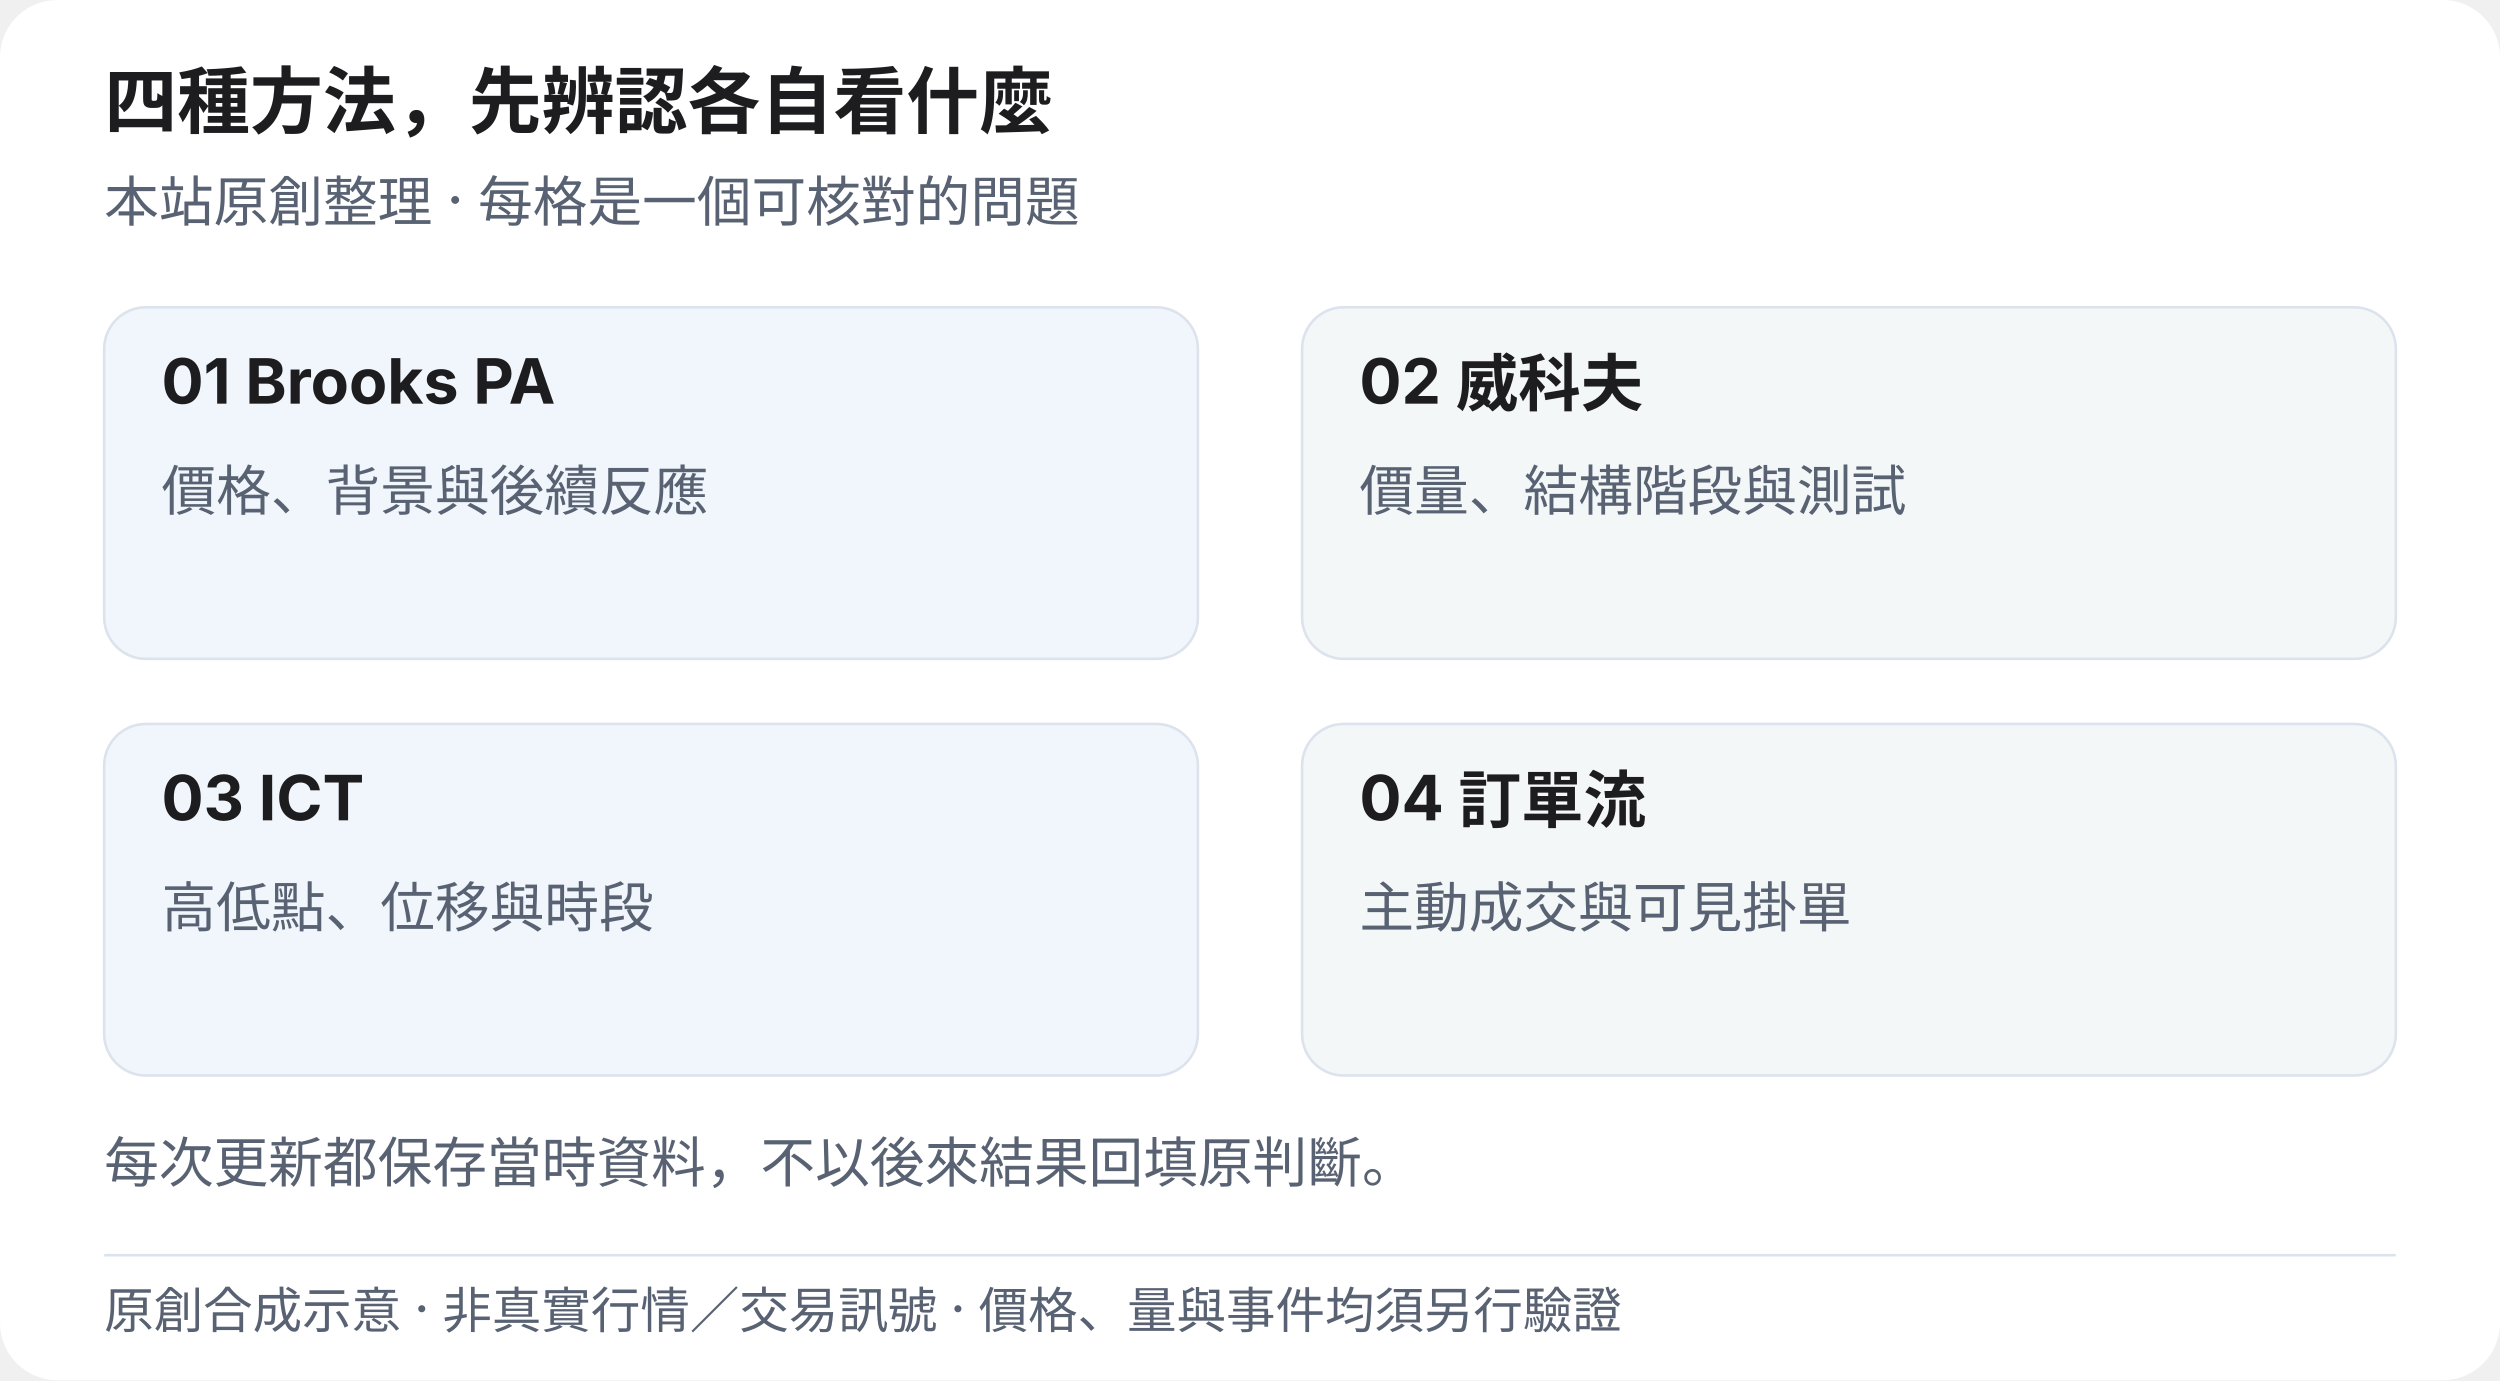
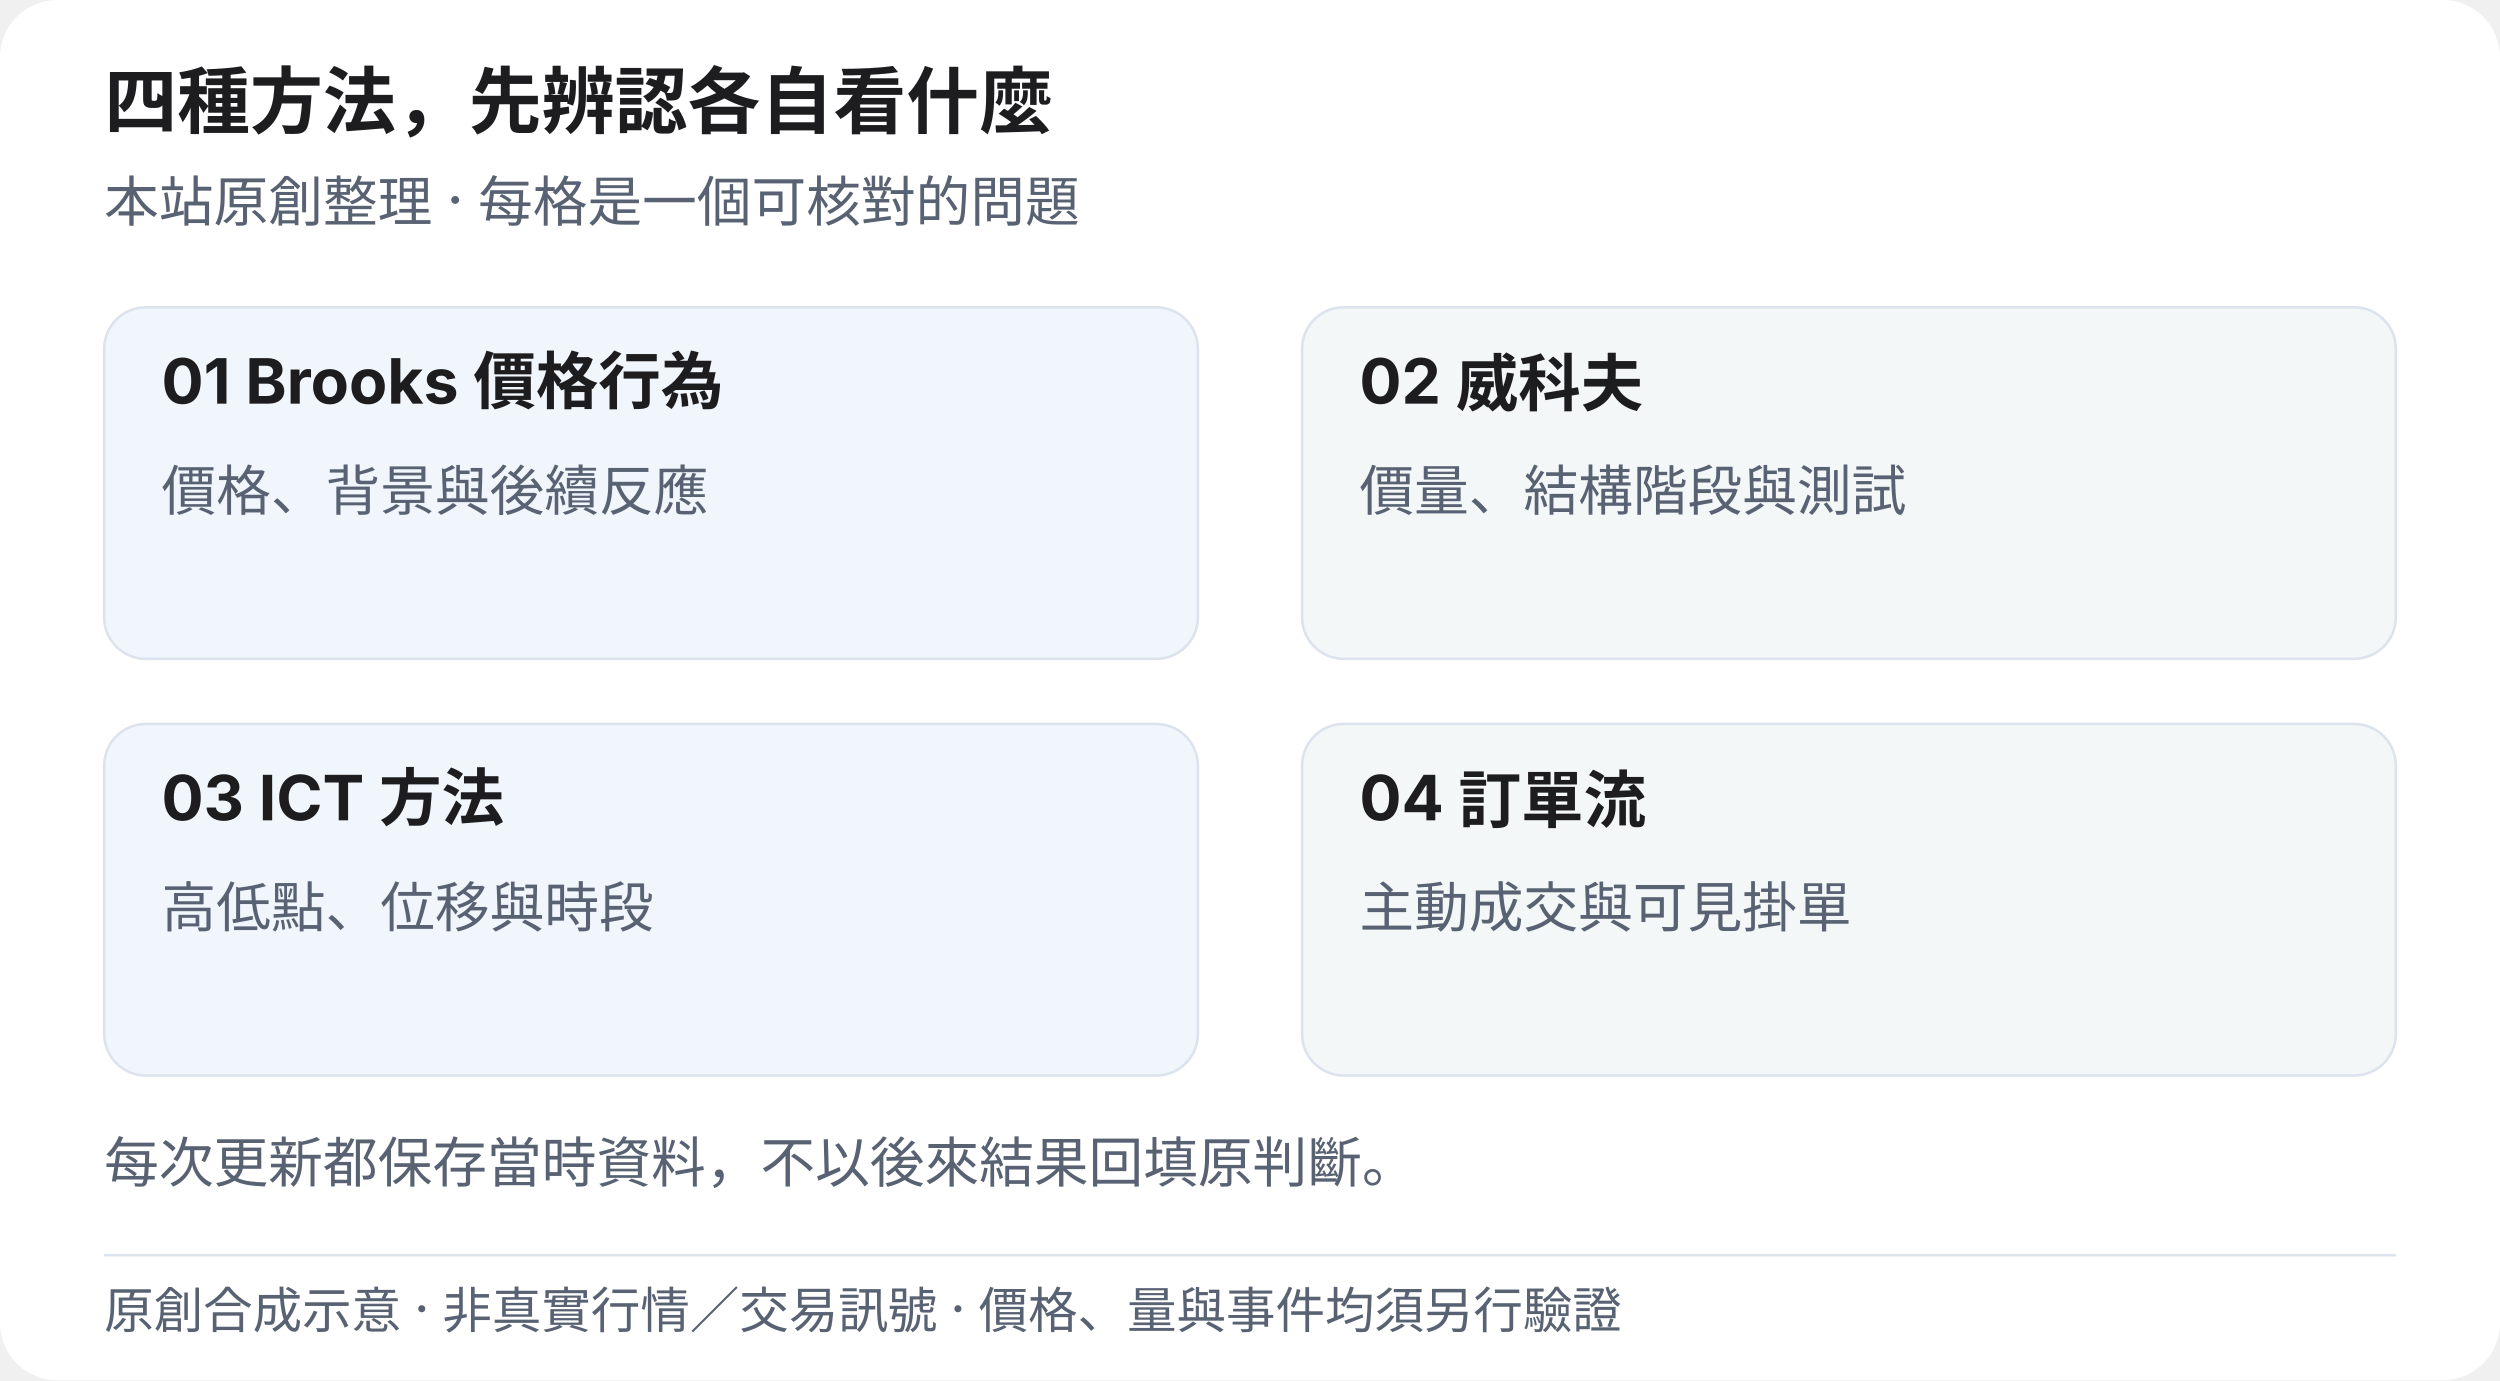
<svg xmlns="http://www.w3.org/2000/svg" width="960" height="530" viewBox="0 0 960 530" role="img" aria-labelledby="t d">
  <rect width="960" height="530" rx="22" fill="#fff" />
  <g font-family="-apple-system,BlinkMacSystemFont,'Microsoft JhengHei',sans-serif">
    <text x="40" y="49" fill="#1d1d1f" font-size="28" font-weight="760" text-anchor="start">四種方法，先辨認各自看什麼</text>
    <text x="40" y="85" fill="#586272" font-size="21" font-weight="450" text-anchor="start">本站原創整理 · 每格是一個可核對的問題</text>
    <rect x="40" y="118" width="420" height="135" rx="16" fill="#f1f6fc" stroke="#dce3ed" />
-     <text x="62" y="155" fill="#1d1d1f" font-size="24" font-weight="730" text-anchor="start">01  Brooks PA</text>
+     <text x="62" y="155" fill="#1d1d1f" font-size="24" font-weight="730" text-anchor="start">01 Brooks 價格行為</text>
    <text x="62" y="196" fill="#586272" font-size="21" font-weight="450" text-anchor="start">價格、背景與後續反應</text>
    <rect x="500" y="118" width="420" height="135" rx="16" fill="#f4f7f8" stroke="#dce3ed" />
    <text x="522" y="155" fill="#1d1d1f" font-size="24" font-weight="730" text-anchor="start">02  威科夫</text>
    <text x="522" y="196" fill="#586272" font-size="21" font-weight="450" text-anchor="start">價量、結構階段與測試</text>
    <rect x="40" y="278" width="420" height="135" rx="16" fill="#f1f6fc" stroke="#dce3ed" />
-     <text x="62" y="315" fill="#1d1d1f" font-size="24" font-weight="730" text-anchor="start">03  ICT</text>
+     <text x="62" y="315" fill="#1d1d1f" font-size="24" font-weight="730" text-anchor="start">03 ICT 方法</text>
    <text x="62" y="356" fill="#586272" font-size="21" font-weight="450" text-anchor="start">高低點、位移與時段</text>
    <rect x="500" y="278" width="420" height="135" rx="16" fill="#f4f7f8" stroke="#dce3ed" />
    <text x="522" y="315" fill="#1d1d1f" font-size="24" font-weight="730" text-anchor="start">04  訂單流</text>
    <text x="522" y="356" fill="#586272" font-size="21" font-weight="450" text-anchor="start">主動成交與可見掛單</text>
    <text x="40" y="454" fill="#586272" font-size="21" font-weight="450" text-anchor="start">每次更新都保存當時資料，不以後來結果回填原判斷。</text>
    <path d="M40 482H920" stroke="#dce3ed" />
    <text x="40" y="510" fill="#586272" font-size="19" font-weight="450" text-anchor="start">原創合成示意 · 非真實行情／交易訊號 · 價格、量與事件均須另行驗證</text>
  </g>
</svg>
